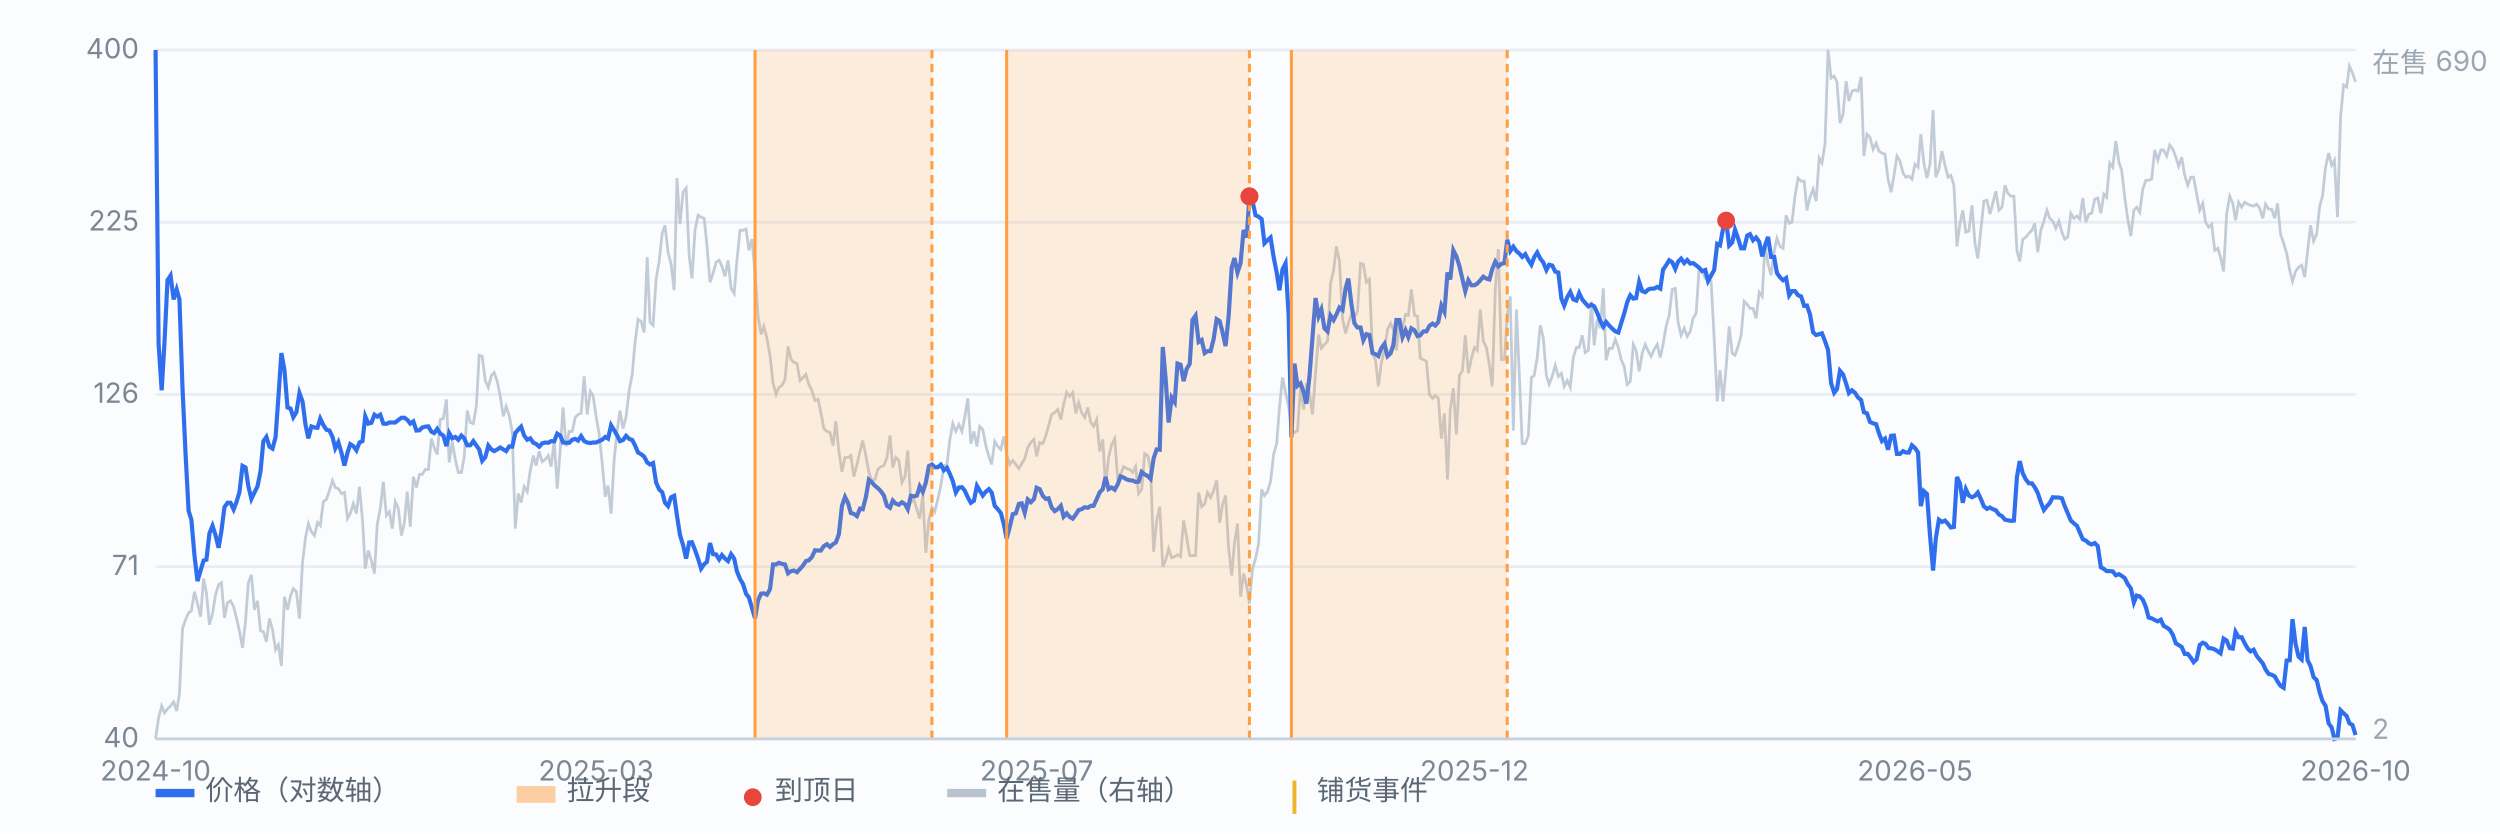
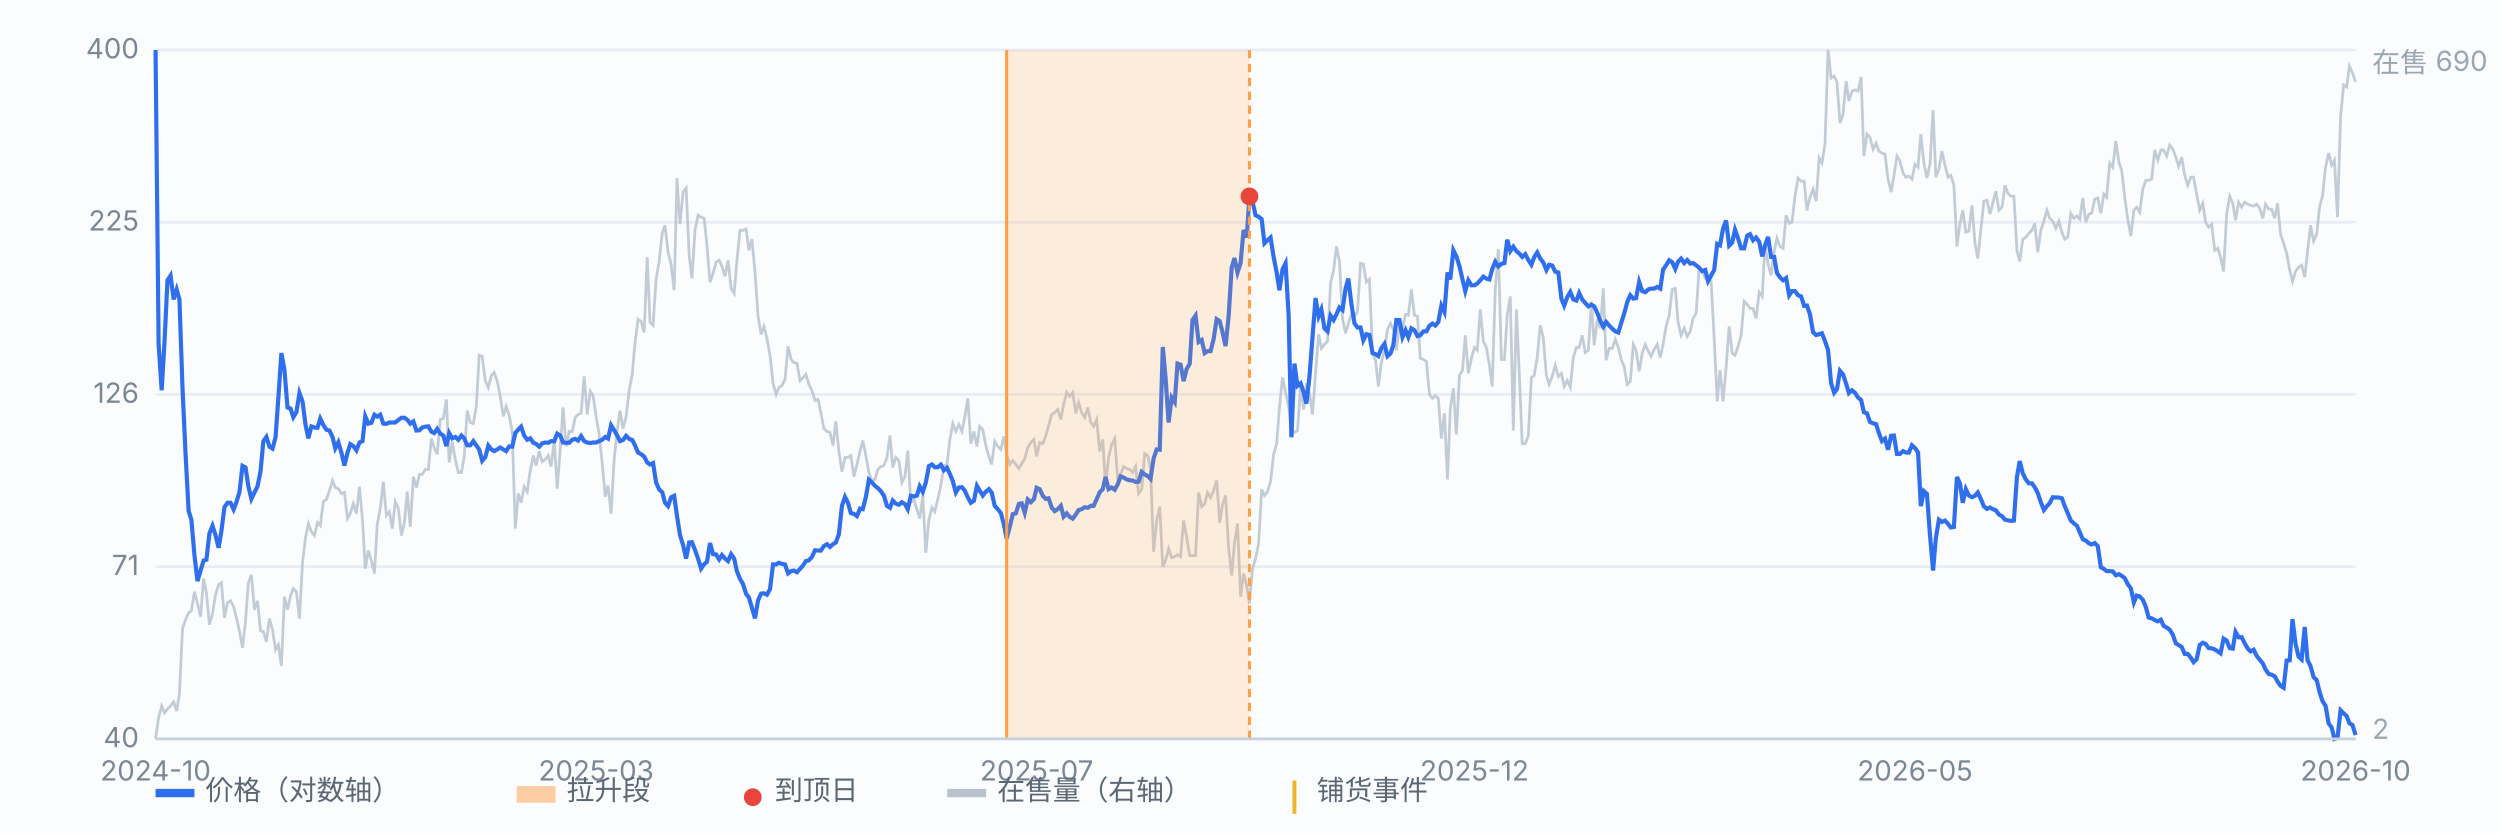
<svg xmlns="http://www.w3.org/2000/svg" viewBox="0 0 900 300" preserveAspectRatio="xMidYMid meet" style="width:100%;max-width:900px;height:auto;display:block" font-family="-apple-system,Segoe UI,Microsoft YaHei,sans-serif" font-size="10">
  <rect x="0" y="0" width="900" height="300" fill="#fbfcfe" />
  <line x1="56" y1="266.0" x2="848" y2="266.0" stroke="#e8edf5" stroke-width="1" />
  <text x="50" y="269.0" text-anchor="end" fill="#7b8794">40</text>
  <line x1="56" y1="204.0" x2="848" y2="204.0" stroke="#e8edf5" stroke-width="1" />
  <text x="50" y="207.0" text-anchor="end" fill="#7b8794">71</text>
  <line x1="56" y1="142.0" x2="848" y2="142.0" stroke="#e8edf5" stroke-width="1" />
  <text x="50" y="145.0" text-anchor="end" fill="#7b8794">126</text>
  <line x1="56" y1="80.0" x2="848" y2="80.0" stroke="#e8edf5" stroke-width="1" />
  <text x="50" y="83.0" text-anchor="end" fill="#7b8794">225</text>
  <line x1="56" y1="18.0" x2="848" y2="18.0" stroke="#e8edf5" stroke-width="1" />
  <text x="50" y="21.0" text-anchor="end" fill="#7b8794">400</text>
  <path d="M56.0 266.0 L57.1 258.4 L58.2 254.1 L59.2 256.6 L60.3 255.2 L61.4 254.1 L62.5 252.7 L63.6 255.9 L64.6 249.8 L65.7 226.3 L66.8 223.1 L67.9 220.6 L68.9 219.9 L70.0 213.0 L71.1 217.3 L72.2 222.0 L73.3 208.3 L74.3 213.4 L75.4 224.9 L76.5 220.9 L77.6 214.1 L78.7 210.5 L79.7 209.8 L80.8 222.4 L81.9 217.0 L83.0 216.3 L84.1 218.4 L85.1 222.4 L86.2 227.1 L87.3 233.2 L88.4 223.5 L89.4 209.8 L90.5 206.9 L91.6 219.5 L92.7 216.3 L93.8 227.1 L94.8 227.4 L95.9 231.0 L97.0 222.7 L98.1 226.7 L99.2 233.9 L100.2 232.1 L101.3 239.7 L102.4 214.8 L103.5 219.5 L104.6 214.5 L105.6 211.9 L106.7 213.0 L107.8 222.7 L108.9 202.6 L110.0 193.5 L111.0 188.5 L112.1 191.4 L113.2 192.8 L114.3 188.1 L115.3 189.2 L116.4 180.6 L117.5 179.8 L118.6 176.6 L119.7 173.0 L120.7 175.5 L121.8 175.9 L122.9 177.7 L124.0 177.3 L125.1 186.7 L126.1 184.9 L127.2 181.3 L128.3 184.9 L129.4 175.2 L130.5 187.1 L131.5 204.7 L132.6 198.2 L133.7 201.8 L134.8 206.5 L135.8 188.9 L136.9 183.1 L138.0 173.4 L139.1 185.6 L140.2 184.2 L141.2 190.3 L142.3 180.6 L143.4 183.1 L144.5 192.8 L145.6 188.1 L146.6 177.0 L147.7 189.6 L148.8 171.6 L149.9 175.5 L151.0 170.8 L152.0 170.8 L153.1 169.0 L154.2 169.0 L155.3 157.9 L156.3 161.1 L157.4 163.6 L158.5 151.0 L159.6 150.7 L160.7 143.8 L161.7 166.5 L162.8 158.9 L163.9 165.4 L165.0 170.1 L166.1 170.1 L167.1 164.7 L168.2 147.8 L169.3 152.1 L170.4 152.5 L171.5 146.0 L172.5 127.9 L173.6 128.3 L174.7 137.0 L175.8 139.5 L176.9 135.2 L177.9 134.1 L179.0 137.3 L180.1 142.7 L181.2 149.9 L182.2 146.3 L183.3 149.6 L184.4 155.3 L185.5 190.3 L186.6 177.7 L187.6 180.9 L188.7 175.2 L189.8 177.0 L190.9 169.4 L192.0 164.0 L193.0 167.6 L194.1 162.5 L195.2 166.2 L196.3 165.4 L197.4 164.0 L198.4 168.0 L199.5 158.6 L200.6 175.9 L201.7 161.5 L202.7 146.7 L203.8 160.7 L204.9 155.3 L206.0 155.3 L207.1 150.3 L208.1 149.2 L209.2 148.8 L210.3 135.5 L211.4 149.2 L212.5 140.9 L213.5 142.4 L214.6 149.9 L215.7 156.4 L216.8 166.9 L217.9 178.8 L218.9 174.8 L220.0 184.9 L221.1 165.4 L222.2 155.0 L223.2 147.8 L224.3 154.3 L225.4 149.9 L226.5 140.6 L227.6 134.8 L228.6 123.3 L229.7 115.0 L230.8 115.7 L231.9 119.7 L233.0 92.6 L234.0 116.0 L235.1 117.1 L236.2 100.5 L237.3 94.1 L238.4 84.0 L239.4 81.1 L240.5 90.8 L241.6 95.1 L242.7 104.5 L243.7 64.1 L244.8 80.7 L245.9 69.2 L247.0 67.7 L248.1 91.9 L249.1 100.2 L250.2 82.9 L251.3 77.5 L252.4 78.2 L253.5 78.6 L254.5 88.3 L255.6 101.6 L256.7 98.4 L257.8 94.4 L258.9 93.7 L259.9 95.9 L261.0 99.5 L262.1 93.7 L263.2 103.8 L264.3 105.6 L265.3 93.7 L266.4 82.9 L267.5 82.9 L268.6 82.5 L269.6 90.1 L270.7 86.1 L271.8 98.0 L272.9 113.9 L274.0 120.4 L275.0 117.5 L276.1 121.8 L277.2 127.9 L278.3 138.0 L279.4 142.0 L280.4 139.5 L281.5 138.8 L282.6 136.6 L283.7 124.7 L284.8 129.4 L285.8 130.5 L286.9 130.8 L288.0 137.0 L289.1 135.9 L290.1 134.8 L291.2 138.4 L292.3 140.6 L293.4 144.2 L294.5 143.8 L295.5 148.5 L296.6 154.3 L297.7 155.3 L298.8 155.7 L299.9 160.4 L300.9 151.7 L302.0 162.5 L303.1 169.8 L304.2 164.7 L305.3 164.7 L306.3 164.0 L307.4 171.6 L308.5 167.2 L309.6 162.5 L310.6 158.6 L311.7 164.0 L312.8 170.1 L313.9 173.0 L315.0 172.6 L316.0 169.0 L317.1 168.0 L318.2 167.6 L319.3 164.7 L320.4 156.8 L321.4 168.3 L322.5 164.7 L323.6 165.8 L324.7 173.7 L325.8 171.6 L326.8 162.2 L327.9 180.9 L329.0 179.8 L330.1 183.5 L331.1 186.7 L332.2 178.4 L333.3 199.0 L334.4 187.1 L335.5 182.7 L336.5 184.2 L337.6 179.8 L338.7 174.8 L339.8 167.6 L340.9 167.2 L341.9 158.6 L343.0 152.5 L344.1 155.3 L345.2 152.8 L346.3 155.3 L347.3 150.3 L348.4 143.4 L349.5 159.7 L350.6 155.3 L351.7 160.7 L352.7 153.5 L353.8 154.6 L354.9 160.4 L356.0 164.3 L357.0 167.2 L358.1 158.9 L359.2 160.7 L360.3 161.8 L361.4 157.1 L362.4 163.6 L363.5 167.2 L364.6 165.8 L365.7 167.2 L366.8 168.7 L367.8 166.9 L368.9 165.1 L370.0 161.1 L371.1 159.3 L372.2 158.2 L373.2 164.3 L374.3 159.3 L375.4 159.7 L376.5 156.8 L377.5 153.2 L378.6 149.2 L379.7 148.5 L380.8 147.4 L381.9 151.0 L382.9 145.6 L384.0 141.3 L385.1 142.7 L386.2 141.3 L387.3 148.8 L388.3 144.9 L389.4 148.5 L390.5 150.3 L391.6 146.7 L392.7 152.1 L393.7 153.5 L394.8 151.0 L395.9 162.5 L397.0 158.2 L398.0 175.2 L399.1 164.7 L400.2 160.0 L401.3 157.9 L402.4 173.0 L403.4 170.8 L404.5 168.0 L405.6 168.7 L406.7 169.0 L407.8 170.1 L408.8 168.0 L409.9 177.7 L411.0 176.2 L412.1 163.3 L413.2 164.0 L414.2 168.7 L415.3 198.6 L416.4 187.4 L417.5 182.4 L418.6 204.0 L419.6 201.8 L420.7 197.5 L421.8 200.8 L422.9 200.4 L423.9 199.7 L425.0 200.4 L426.1 187.4 L427.2 193.5 L428.3 200.0 L429.3 200.0 L430.4 200.0 L431.5 177.3 L432.6 182.4 L433.7 181.3 L434.7 177.3 L435.8 179.1 L436.9 176.6 L438.0 173.0 L439.1 188.1 L440.1 181.7 L441.2 178.4 L442.3 197.2 L443.4 207.2 L444.4 195.7 L445.5 188.5 L446.6 214.8 L447.7 206.5 L448.8 210.8 L449.8 217.3 L450.9 204.7 L452.0 201.1 L453.1 195.7 L454.2 176.2 L455.2 178.4 L456.3 177.0 L457.4 173.4 L458.5 163.6 L459.6 159.7 L460.6 146.7 L461.7 135.9 L462.8 141.3 L463.9 146.3 L464.9 154.3 L466.0 155.7 L467.1 155.0 L468.2 139.1 L469.3 147.4 L470.3 138.0 L471.4 141.6 L472.5 149.2 L473.6 134.4 L474.7 120.4 L475.7 125.4 L476.8 124.0 L477.9 122.9 L479.0 102.0 L480.1 97.3 L481.1 88.7 L482.2 94.1 L483.3 114.6 L484.4 120.0 L485.4 116.4 L486.5 113.2 L487.6 114.2 L488.7 112.1 L489.8 94.8 L490.8 95.1 L491.9 101.6 L493.0 100.5 L494.1 127.2 L495.2 129.7 L496.2 139.1 L497.3 130.5 L498.4 126.1 L499.5 118.6 L500.6 116.4 L501.6 118.6 L502.7 126.1 L503.8 116.8 L504.9 118.2 L506.0 113.2 L507.0 113.5 L508.1 104.2 L509.2 113.5 L510.3 113.9 L511.3 129.0 L512.4 129.4 L513.5 130.1 L514.6 142.0 L515.7 143.4 L516.7 142.4 L517.8 143.4 L518.9 157.9 L520.0 148.8 L521.1 172.6 L522.1 147.4 L523.2 139.8 L524.3 156.4 L525.4 135.2 L526.5 133.3 L527.5 120.7 L528.6 134.4 L529.7 129.0 L530.8 125.1 L531.8 126.1 L532.9 111.4 L534.0 122.9 L535.1 125.1 L536.2 131.5 L537.2 139.1 L538.3 104.2 L539.4 89.7 L540.5 129.4 L541.6 129.4 L542.6 113.5 L543.7 106.7 L544.8 155.0 L545.9 111.4 L547.0 135.9 L548.0 159.7 L549.1 159.7 L550.2 156.8 L551.3 135.9 L552.3 135.2 L553.4 128.7 L554.5 117.1 L555.6 121.8 L556.7 135.2 L557.7 138.4 L558.8 135.5 L559.9 131.5 L561.0 135.5 L562.1 134.4 L563.1 139.1 L564.2 137.0 L565.3 139.5 L566.4 128.7 L567.5 125.1 L568.5 125.1 L569.6 120.7 L570.7 126.9 L571.8 126.1 L572.9 108.5 L573.9 124.3 L575.0 115.0 L576.1 118.2 L577.2 103.8 L578.2 129.7 L579.3 125.4 L580.4 125.4 L581.5 122.2 L582.6 125.1 L583.6 129.4 L584.7 131.9 L585.8 138.4 L586.9 137.3 L588.0 124.0 L589.0 126.1 L590.1 133.7 L591.2 127.2 L592.3 124.0 L593.4 126.5 L594.4 128.3 L595.5 125.8 L596.6 124.0 L597.7 128.7 L598.7 124.0 L599.8 117.5 L600.9 113.5 L602.0 104.2 L603.1 103.8 L604.1 116.0 L605.2 120.7 L606.3 118.2 L607.4 121.1 L608.5 119.3 L609.5 114.6 L610.6 112.8 L611.7 96.6 L612.8 97.7 L613.9 100.2 L614.9 100.5 L616.0 101.3 L617.1 121.8 L618.2 144.5 L619.2 133.3 L620.3 144.5 L621.4 132.3 L622.5 117.5 L623.6 127.2 L624.6 127.9 L625.7 124.7 L626.8 120.7 L627.9 108.5 L629.0 109.6 L630.0 111.0 L631.1 111.0 L632.2 114.6 L633.3 105.2 L634.4 106.7 L635.4 87.9 L636.5 95.1 L637.6 99.1 L638.7 90.5 L639.7 85.8 L640.8 88.7 L641.9 89.4 L643.0 77.5 L644.1 80.4 L645.1 80.0 L646.2 70.6 L647.3 64.1 L648.4 65.2 L649.5 65.2 L650.5 75.7 L651.6 71.0 L652.7 68.1 L653.8 72.4 L654.9 56.9 L655.9 58.7 L657.0 51.9 L658.1 18.0 L659.2 28.1 L660.3 27.4 L661.3 29.5 L662.4 44.3 L663.5 41.1 L664.6 29.2 L665.6 36.4 L666.7 32.8 L667.8 32.4 L668.9 32.8 L670.0 27.7 L671.0 56.2 L672.1 48.3 L673.2 49.4 L674.3 53.7 L675.4 51.5 L676.4 54.4 L677.5 55.1 L678.6 55.5 L679.7 64.5 L680.8 69.2 L681.8 63.4 L682.9 56.2 L684.0 58.0 L685.1 62.3 L686.1 63.8 L687.2 63.4 L688.3 64.5 L689.4 59.1 L690.5 60.2 L691.5 48.3 L692.6 58.7 L693.7 64.1 L694.8 59.1 L695.9 39.6 L696.9 63.8 L698.0 60.9 L699.1 54.4 L700.2 59.5 L701.3 63.8 L702.3 63.1 L703.4 66.7 L704.5 88.7 L705.6 80.4 L706.6 75.7 L707.7 83.6 L708.8 83.2 L709.9 73.9 L711.0 87.6 L712.0 93.0 L713.1 82.9 L714.2 72.4 L715.3 72.1 L716.4 77.1 L717.4 73.2 L718.5 68.8 L719.6 75.7 L720.7 74.6 L721.8 66.7 L722.8 69.5 L723.9 70.6 L725.0 70.6 L726.1 90.1 L727.1 94.1 L728.2 86.1 L729.3 85.4 L730.4 84.0 L731.5 82.9 L732.5 80.4 L733.6 90.8 L734.7 82.9 L735.8 79.6 L736.9 75.7 L737.9 78.6 L739.0 79.6 L740.1 82.2 L741.2 79.6 L742.3 83.6 L743.3 86.1 L744.4 85.4 L745.5 76.8 L746.6 78.6 L747.7 77.8 L748.7 78.9 L749.8 71.3 L750.9 80.0 L752.0 77.1 L753.0 76.8 L754.1 71.7 L755.2 71.3 L756.3 76.8 L757.4 69.9 L758.4 71.0 L759.5 58.7 L760.6 60.2 L761.7 50.8 L762.8 58.4 L763.8 61.3 L764.9 71.0 L766.0 78.9 L767.1 85.0 L768.2 75.7 L769.2 74.6 L770.3 76.4 L771.4 68.1 L772.5 64.9 L773.5 64.9 L774.6 64.5 L775.7 54.0 L776.8 57.7 L777.9 54.0 L778.9 54.0 L780.0 56.2 L781.1 52.2 L782.2 53.7 L783.3 56.6 L784.3 59.8 L785.4 56.6 L786.5 63.1 L787.6 66.7 L788.7 63.8 L789.7 63.8 L790.8 69.9 L791.9 75.7 L793.0 73.2 L794.0 80.0 L795.1 81.8 L796.2 80.7 L797.3 90.1 L798.4 89.4 L799.4 92.6 L800.5 97.7 L801.6 76.8 L802.7 70.6 L803.8 73.2 L804.8 79.3 L805.9 72.8 L807.0 74.6 L808.1 72.8 L809.2 73.5 L810.2 73.9 L811.3 74.2 L812.4 73.5 L813.5 75.0 L814.6 78.6 L815.6 73.5 L816.7 75.3 L817.8 75.3 L818.9 78.6 L819.9 73.2 L821.0 84.3 L822.1 87.6 L823.2 91.2 L824.3 97.3 L825.3 101.3 L826.4 97.7 L827.5 96.2 L828.6 95.5 L829.7 99.8 L830.7 90.8 L831.8 81.1 L832.9 86.8 L834.0 84.3 L835.1 74.2 L836.1 70.6 L837.2 60.2 L838.3 55.1 L839.4 59.5 L840.4 57.7 L841.5 78.2 L842.6 42.2 L843.7 30.6 L844.8 31.3 L845.8 23.8 L846.9 26.3 L848.0 29.5" fill="none" stroke="#b9c3cf" stroke-width="1" opacity="0.85" />
  <text x="854" y="26" fill="#9aa6b2">在售 690</text>
  <text x="854" y="266" fill="#9aa6b2">2</text>
  <path d="M56.0 18.0 L57.1 123.8 L58.2 140.5 L59.2 123.5 L60.3 100.9 L61.4 99.2 L62.5 107.8 L63.6 104.2 L64.6 107.8 L65.7 139.7 L66.8 163.4 L67.9 183.9 L68.9 187.1 L70.0 199.9 L71.1 209.2 L72.2 205.4 L73.3 201.8 L74.3 201.5 L75.4 192.0 L76.5 189.3 L77.6 192.7 L78.7 197.2 L79.7 191.2 L80.8 182.6 L81.9 181.0 L83.0 181.0 L84.1 183.4 L85.1 180.8 L86.2 177.2 L87.3 167.7 L88.4 168.3 L89.4 175.0 L90.5 179.6 L91.6 177.3 L92.7 175.1 L93.8 169.6 L94.8 158.9 L95.9 157.3 L97.0 160.8 L98.1 161.5 L99.2 157.4 L100.2 143.3 L101.3 127.1 L102.4 133.2 L103.5 146.7 L104.6 147.1 L105.6 150.2 L106.7 148.4 L107.8 141.5 L108.9 144.5 L110.0 153.0 L111.0 157.8 L112.1 153.5 L113.2 153.9 L114.3 154.0 L115.3 150.7 L116.4 153.0 L117.5 154.7 L118.6 155.0 L119.7 157.3 L120.7 161.4 L121.8 159.2 L122.9 162.9 L124.0 167.6 L125.1 163.0 L126.1 159.9 L127.2 160.6 L128.3 162.1 L129.4 159.3 L130.5 158.8 L131.5 149.9 L132.6 152.5 L133.7 152.2 L134.8 149.3 L135.8 150.0 L136.9 149.3 L138.0 152.5 L139.1 152.6 L140.2 152.1 L141.2 152.1 L142.3 152.1 L143.4 151.2 L144.5 150.4 L145.6 150.4 L146.6 151.1 L147.7 152.5 L148.8 151.7 L149.9 155.0 L151.0 154.9 L152.0 153.9 L153.1 153.6 L154.2 153.5 L155.3 155.4 L156.3 155.9 L157.4 154.4 L158.5 156.1 L159.6 156.8 L160.7 160.6 L161.7 155.9 L162.8 157.8 L163.9 157.3 L165.0 158.3 L166.1 156.8 L167.1 157.8 L168.2 160.3 L169.3 160.3 L170.4 158.8 L171.5 160.4 L172.5 161.8 L173.6 165.9 L174.7 164.6 L175.8 160.4 L176.9 161.8 L177.9 162.4 L179.0 161.8 L180.1 161.1 L181.2 161.8 L182.2 162.4 L183.3 160.7 L184.4 160.8 L185.5 155.9 L186.6 154.6 L187.6 153.6 L188.7 156.8 L189.8 158.3 L190.9 157.8 L192.0 159.4 L193.0 159.8 L194.1 160.8 L195.2 159.6 L196.3 159.3 L197.4 159.4 L198.4 158.8 L199.5 158.9 L200.6 156.1 L201.7 156.8 L202.7 159.3 L203.8 159.4 L204.9 159.4 L206.0 158.3 L207.1 158.0 L208.1 158.6 L209.2 157.0 L210.3 158.8 L211.4 159.3 L212.5 159.5 L213.5 159.3 L214.6 159.3 L215.7 158.8 L216.8 158.3 L217.9 157.3 L218.9 157.9 L220.0 153.1 L221.1 154.9 L222.2 156.8 L223.2 158.8 L224.3 158.4 L225.4 156.9 L226.5 158.0 L227.6 158.4 L228.6 160.3 L229.7 162.9 L230.8 163.5 L231.9 164.4 L233.0 166.5 L234.0 167.2 L235.1 166.7 L236.2 173.7 L237.3 176.2 L238.4 177.2 L239.4 181.0 L240.5 182.2 L241.6 179.0 L242.7 178.5 L243.7 185.6 L244.8 192.6 L245.9 196.2 L247.0 201.1 L248.1 195.3 L249.1 195.2 L250.2 198.0 L251.3 201.1 L252.4 204.7 L253.5 203.1 L254.5 202.3 L255.6 195.5 L256.7 199.5 L257.8 199.6 L258.9 201.4 L259.9 199.8 L261.0 201.1 L262.1 202.0 L263.2 199.5 L264.3 201.1 L265.3 205.7 L266.4 208.4 L267.5 210.3 L268.6 213.8 L269.6 215.1 L270.7 218.8 L271.8 222.6 L272.9 216.1 L274.0 213.7 L275.0 213.6 L276.1 214.1 L277.2 212.1 L278.3 203.2 L279.4 203.2 L280.4 202.6 L281.5 203.0 L282.6 203.2 L283.7 206.4 L284.8 205.6 L285.8 205.4 L286.9 206.0 L288.0 204.8 L289.1 203.6 L290.1 202.0 L291.2 201.7 L292.3 200.5 L293.4 198.1 L294.5 198.2 L295.5 198.2 L296.6 196.6 L297.7 195.9 L298.8 196.9 L299.9 195.9 L300.9 195.3 L302.0 192.3 L303.1 182.1 L304.2 178.9 L305.3 181.1 L306.3 184.7 L307.4 185.0 L308.5 185.8 L309.6 183.1 L310.6 183.3 L311.7 179.0 L312.8 172.7 L313.9 173.7 L315.0 174.9 L316.0 175.7 L317.1 176.8 L318.2 178.4 L319.3 182.1 L320.4 182.8 L321.4 180.2 L322.5 181.3 L323.6 181.7 L324.7 180.8 L325.8 181.5 L326.8 183.3 L327.9 178.5 L329.0 178.7 L330.1 178.4 L331.1 175.1 L332.2 177.1 L333.3 173.7 L334.4 167.8 L335.5 167.2 L336.5 168.2 L337.6 168.2 L338.7 167.3 L339.8 169.3 L340.9 168.4 L341.9 170.5 L343.0 173.2 L344.1 177.3 L345.2 175.5 L346.3 175.4 L347.3 176.6 L348.4 179.0 L349.5 181.0 L350.6 180.3 L351.7 174.9 L352.7 176.6 L353.8 178.4 L354.9 177.0 L356.0 176.1 L357.0 177.3 L358.1 182.1 L359.2 183.3 L360.3 184.7 L361.4 188.8 L362.4 193.9 L363.5 189.7 L364.6 185.1 L365.7 184.8 L366.8 181.4 L367.8 181.2 L368.9 184.6 L370.0 179.8 L371.1 180.8 L372.2 179.7 L373.2 175.6 L374.3 176.1 L375.4 178.5 L376.5 179.6 L377.5 179.4 L378.6 182.7 L379.7 184.0 L380.8 183.3 L381.9 182.1 L382.9 186.0 L384.0 184.8 L385.1 186.1 L386.2 186.7 L387.3 185.2 L388.3 183.6 L389.4 183.3 L390.5 182.6 L391.6 182.8 L392.7 182.1 L393.7 182.1 L394.8 179.7 L395.9 177.2 L397.0 176.1 L398.0 171.7 L399.1 176.1 L400.2 175.5 L401.3 176.3 L402.4 174.3 L403.4 171.5 L404.5 171.9 L405.6 172.6 L406.7 172.9 L407.8 173.0 L408.8 173.5 L409.9 173.4 L411.0 169.9 L412.1 170.8 L413.2 171.4 L414.2 172.4 L415.3 165.0 L416.4 161.8 L417.5 161.9 L418.6 124.9 L419.6 136.0 L420.7 152.1 L421.8 143.1 L422.9 144.8 L423.9 130.9 L425.0 131.3 L426.1 137.2 L427.2 132.8 L428.3 131.0 L429.3 115.2 L430.4 113.6 L431.5 123.1 L432.6 122.4 L433.7 127.1 L434.7 126.4 L435.8 126.4 L436.9 122.1 L438.0 114.9 L439.1 115.6 L440.1 119.6 L441.2 124.6 L442.3 113.9 L443.4 96.4 L444.4 92.9 L445.5 98.1 L446.6 94.7 L447.7 82.8 L448.8 85.5 L449.8 70.7 L450.9 72.5 L452.0 77.5 L453.1 78.0 L454.2 78.9 L455.2 87.6 L456.3 86.5 L457.4 85.5 L458.5 92.5 L459.6 98.1 L460.6 104.5 L461.7 97.0 L462.8 94.8 L463.9 113.3 L464.9 157.4 L466.0 130.9 L467.1 138.9 L468.2 138.0 L469.3 141.1 L470.3 145.3 L471.4 135.6 L472.5 121.4 L473.6 107.3 L474.7 113.9 L475.7 111.4 L476.8 118.2 L477.9 119.3 L479.0 113.6 L480.1 115.2 L481.1 113.2 L482.2 110.7 L483.3 111.6 L484.4 103.9 L485.4 100.3 L486.5 109.4 L487.6 116.4 L488.7 117.9 L489.8 117.9 L490.8 122.5 L491.9 120.3 L493.0 120.6 L494.1 127.1 L495.2 127.5 L496.2 128.2 L497.3 125.3 L498.4 123.8 L499.5 128.2 L500.6 127.2 L501.6 124.2 L502.7 115.2 L503.8 115.2 L504.9 121.4 L506.0 118.9 L507.0 121.4 L508.1 118.2 L509.2 118.9 L510.3 121.0 L511.3 120.7 L512.4 119.3 L513.5 119.3 L514.6 117.3 L515.7 116.5 L516.7 117.2 L517.8 115.9 L518.9 110.0 L520.0 112.3 L521.1 98.1 L522.1 100.6 L523.2 90.1 L524.3 92.3 L525.4 95.8 L526.5 100.6 L527.5 104.8 L528.6 100.9 L529.7 102.7 L530.8 102.7 L531.8 102.1 L532.9 100.9 L534.0 99.6 L535.1 100.3 L536.2 100.6 L537.2 96.9 L538.3 94.2 L539.4 95.9 L540.5 95.0 L541.6 94.7 L542.6 86.3 L543.7 90.4 L544.8 88.8 L545.9 90.4 L547.0 91.3 L548.0 92.5 L549.1 91.5 L550.2 93.6 L551.3 95.3 L552.3 92.6 L553.4 90.9 L554.5 93.1 L555.6 94.5 L556.7 97.2 L557.7 95.3 L558.8 95.6 L559.9 97.8 L561.0 98.1 L562.1 107.5 L563.1 110.0 L564.2 107.0 L565.3 105.1 L566.4 107.8 L567.5 108.2 L568.5 105.5 L569.6 107.8 L570.7 109.1 L571.8 110.3 L572.9 109.7 L573.9 110.3 L575.0 112.6 L576.1 115.5 L577.2 117.6 L578.2 115.9 L579.3 117.2 L580.4 118.3 L581.5 119.3 L582.6 119.7 L583.6 116.4 L584.7 112.9 L585.8 108.8 L586.9 106.3 L588.0 107.5 L589.0 107.3 L590.1 101.5 L591.2 104.8 L592.3 105.2 L593.4 104.2 L594.4 103.9 L595.5 103.9 L596.6 103.3 L597.7 103.9 L598.7 97.1 L599.8 95.5 L600.9 93.7 L602.0 94.4 L603.1 96.8 L604.1 94.2 L605.2 93.1 L606.3 94.7 L607.4 93.6 L608.5 94.9 L609.5 94.7 L610.6 95.5 L611.7 96.4 L612.8 97.6 L613.9 97.2 L614.9 101.2 L616.0 99.2 L617.1 97.2 L618.2 87.8 L619.2 88.3 L620.3 82.3 L621.4 79.4 L622.5 88.4 L623.6 87.3 L624.6 82.7 L625.7 85.8 L626.8 89.4 L627.9 89.4 L629.0 84.8 L630.0 84.3 L631.1 86.5 L632.2 85.5 L633.3 87.0 L634.4 92.3 L635.4 88.4 L636.5 85.3 L637.6 92.5 L638.7 92.5 L639.7 98.3 L640.8 99.8 L641.9 100.9 L643.0 100.1 L644.1 106.3 L645.1 104.8 L646.2 104.8 L647.3 106.3 L648.4 106.7 L649.5 110.1 L650.5 110.0 L651.6 113.2 L652.7 119.6 L653.8 120.6 L654.9 120.3 L655.9 120.0 L657.0 122.8 L658.1 126.0 L659.2 138.0 L660.3 141.4 L661.3 140.1 L662.4 133.5 L663.5 134.8 L664.6 138.1 L665.6 141.5 L666.7 140.5 L667.8 141.4 L668.9 143.1 L670.0 144.0 L671.0 148.4 L672.1 148.8 L673.2 151.9 L674.3 152.4 L675.4 152.7 L676.4 155.9 L677.5 158.8 L678.6 157.9 L679.7 161.9 L680.8 156.9 L681.8 156.8 L682.9 163.4 L684.0 163.4 L685.1 162.4 L686.1 162.9 L687.2 162.9 L688.3 160.3 L689.4 161.3 L690.5 162.9 L691.5 182.2 L692.6 176.8 L693.7 177.8 L694.8 192.7 L695.9 205.4 L696.9 193.8 L698.0 187.1 L699.1 187.9 L700.2 187.4 L701.3 188.6 L702.3 189.9 L703.4 189.7 L704.5 171.7 L705.6 174.1 L706.6 181.0 L707.7 176.1 L708.8 178.4 L709.9 179.0 L711.0 178.5 L712.0 177.3 L713.1 179.6 L714.2 182.3 L715.3 183.2 L716.4 182.7 L717.4 183.3 L718.5 183.7 L719.6 185.2 L720.7 185.8 L721.8 187.1 L722.8 187.3 L723.9 187.5 L725.0 187.4 L726.1 171.7 L727.1 166.0 L728.2 170.4 L729.3 172.6 L730.4 174.0 L731.5 174.0 L732.5 175.4 L733.6 177.5 L734.7 180.8 L735.8 183.6 L736.9 182.2 L737.9 181.1 L739.0 179.0 L740.1 179.1 L741.2 179.1 L742.3 179.4 L743.3 182.2 L744.4 184.8 L745.5 187.4 L746.6 188.4 L747.7 189.3 L748.7 191.6 L749.8 194.1 L750.9 194.6 L752.0 195.6 L753.0 196.0 L754.1 195.5 L755.2 196.6 L756.3 204.2 L757.4 204.8 L758.4 205.6 L759.5 205.6 L760.6 205.7 L761.7 207.1 L762.8 206.7 L763.8 207.3 L764.9 208.1 L766.0 210.3 L767.1 211.8 L768.2 216.9 L769.2 214.4 L770.3 214.7 L771.4 215.9 L772.5 218.5 L773.5 222.3 L774.6 222.6 L775.7 223.2 L776.8 223.7 L777.9 223.1 L778.9 225.3 L780.0 225.9 L781.1 226.7 L782.2 228.5 L783.3 231.6 L784.3 232.2 L785.4 232.9 L786.5 235.4 L787.6 235.4 L788.7 236.8 L789.7 238.4 L790.8 237.3 L791.9 232.2 L793.0 231.4 L794.0 231.8 L795.1 233.3 L796.2 233.4 L797.3 233.8 L798.4 234.5 L799.4 235.2 L800.5 229.9 L801.6 230.6 L802.7 233.3 L803.8 233.5 L804.8 227.5 L805.9 229.4 L807.0 229.4 L808.1 231.6 L809.2 233.5 L810.2 234.5 L811.3 233.9 L812.4 236.1 L813.5 237.5 L814.6 238.8 L815.6 241.0 L816.7 242.6 L817.8 242.9 L818.9 243.5 L819.9 245.3 L821.0 246.9 L822.1 247.6 L823.2 237.8 L824.3 237.7 L825.3 222.9 L826.4 231.8 L827.5 236.4 L828.6 237.4 L829.7 225.7 L830.7 237.6 L831.8 239.8 L832.9 243.8 L834.0 244.8 L835.1 249.3 L836.1 252.4 L837.2 254.1 L838.3 260.4 L839.4 261.9 L840.4 266.0 L841.5 265.6 L842.6 255.7 L843.7 256.8 L844.8 257.8 L845.8 260.4 L846.9 261.0 L848.0 264.6" fill="none" stroke="#2f6fed" stroke-width="1.5" />
-   <rect x="271.8" y="18" width="63.7" height="248" fill="#ff9f43" opacity="0.18" />
-   <line x1="271.8" y1="18" x2="271.8" y2="266" stroke="#ff9f43" stroke-width="1.1" />
-   <line x1="335.5" y1="18" x2="335.5" y2="266" stroke="#ff9f43" stroke-width="1.1" stroke-dasharray="3 2" />
-   <circle cx="449.8" cy="70.7" r="3.2" fill="#e8453c" />
  <rect x="362.4" y="18" width="87.4" height="248" fill="#ff9f43" opacity="0.18" />
  <line x1="362.4" y1="18" x2="362.4" y2="266" stroke="#ff9f43" stroke-width="1.1" />
  <line x1="449.8" y1="18" x2="449.8" y2="266" stroke="#ff9f43" stroke-width="1.1" stroke-dasharray="3 2" />
  <circle cx="449.8" cy="70.7" r="3.2" fill="#e8453c" />
-   <rect x="464.9" y="18" width="77.7" height="248" fill="#ff9f43" opacity="0.18" />
-   <line x1="464.9" y1="18" x2="464.9" y2="266" stroke="#ff9f43" stroke-width="1.1" />
-   <line x1="542.6" y1="18" x2="542.6" y2="266" stroke="#ff9f43" stroke-width="1.1" stroke-dasharray="3 2" />
-   <circle cx="621.4" cy="79.4" r="3.2" fill="#e8453c" />
  <line x1="56" y1="266" x2="848" y2="266" stroke="#c8d2de" stroke-width="1" />
  <text x="56.0" y="281" text-anchor="middle" fill="#7b8794">2024-10</text>
  <text x="214.6" y="281" text-anchor="middle" fill="#7b8794">2025-03</text>
  <text x="373.2" y="281" text-anchor="middle" fill="#7b8794">2025-07</text>
  <text x="530.8" y="281" text-anchor="middle" fill="#7b8794">2025-12</text>
  <text x="689.4" y="281" text-anchor="middle" fill="#7b8794">2026-05</text>
  <text x="848.0" y="281" text-anchor="middle" fill="#7b8794">2026-10</text>
  <g transform="translate(56,292)">
    <rect x="0" y="-8" width="14" height="3" fill="#2f6fed" />
    <text x="18" y="-4" fill="#5b6774">价格（对数轴）</text>
    <rect x="130" y="-9" width="14" height="6" fill="#ff9f43" opacity="0.5" />
    <text x="148" y="-4" fill="#5b6774">拉升段</text>
    <circle cx="215" cy="-5" r="3.2" fill="#e8453c" />
    <text x="223" y="-4" fill="#5b6774">到顶日</text>
    <rect x="285" y="-8" width="14" height="3" fill="#b9c3cf" />
    <text x="303" y="-4" fill="#5b6774">在售量（右轴）</text>
    <line x1="410" y1="-11" x2="410" y2="1" stroke="#f0b429" stroke-width="1.4" />
    <text x="418" y="-4" fill="#5b6774">铺货事件</text>
  </g>
</svg>
